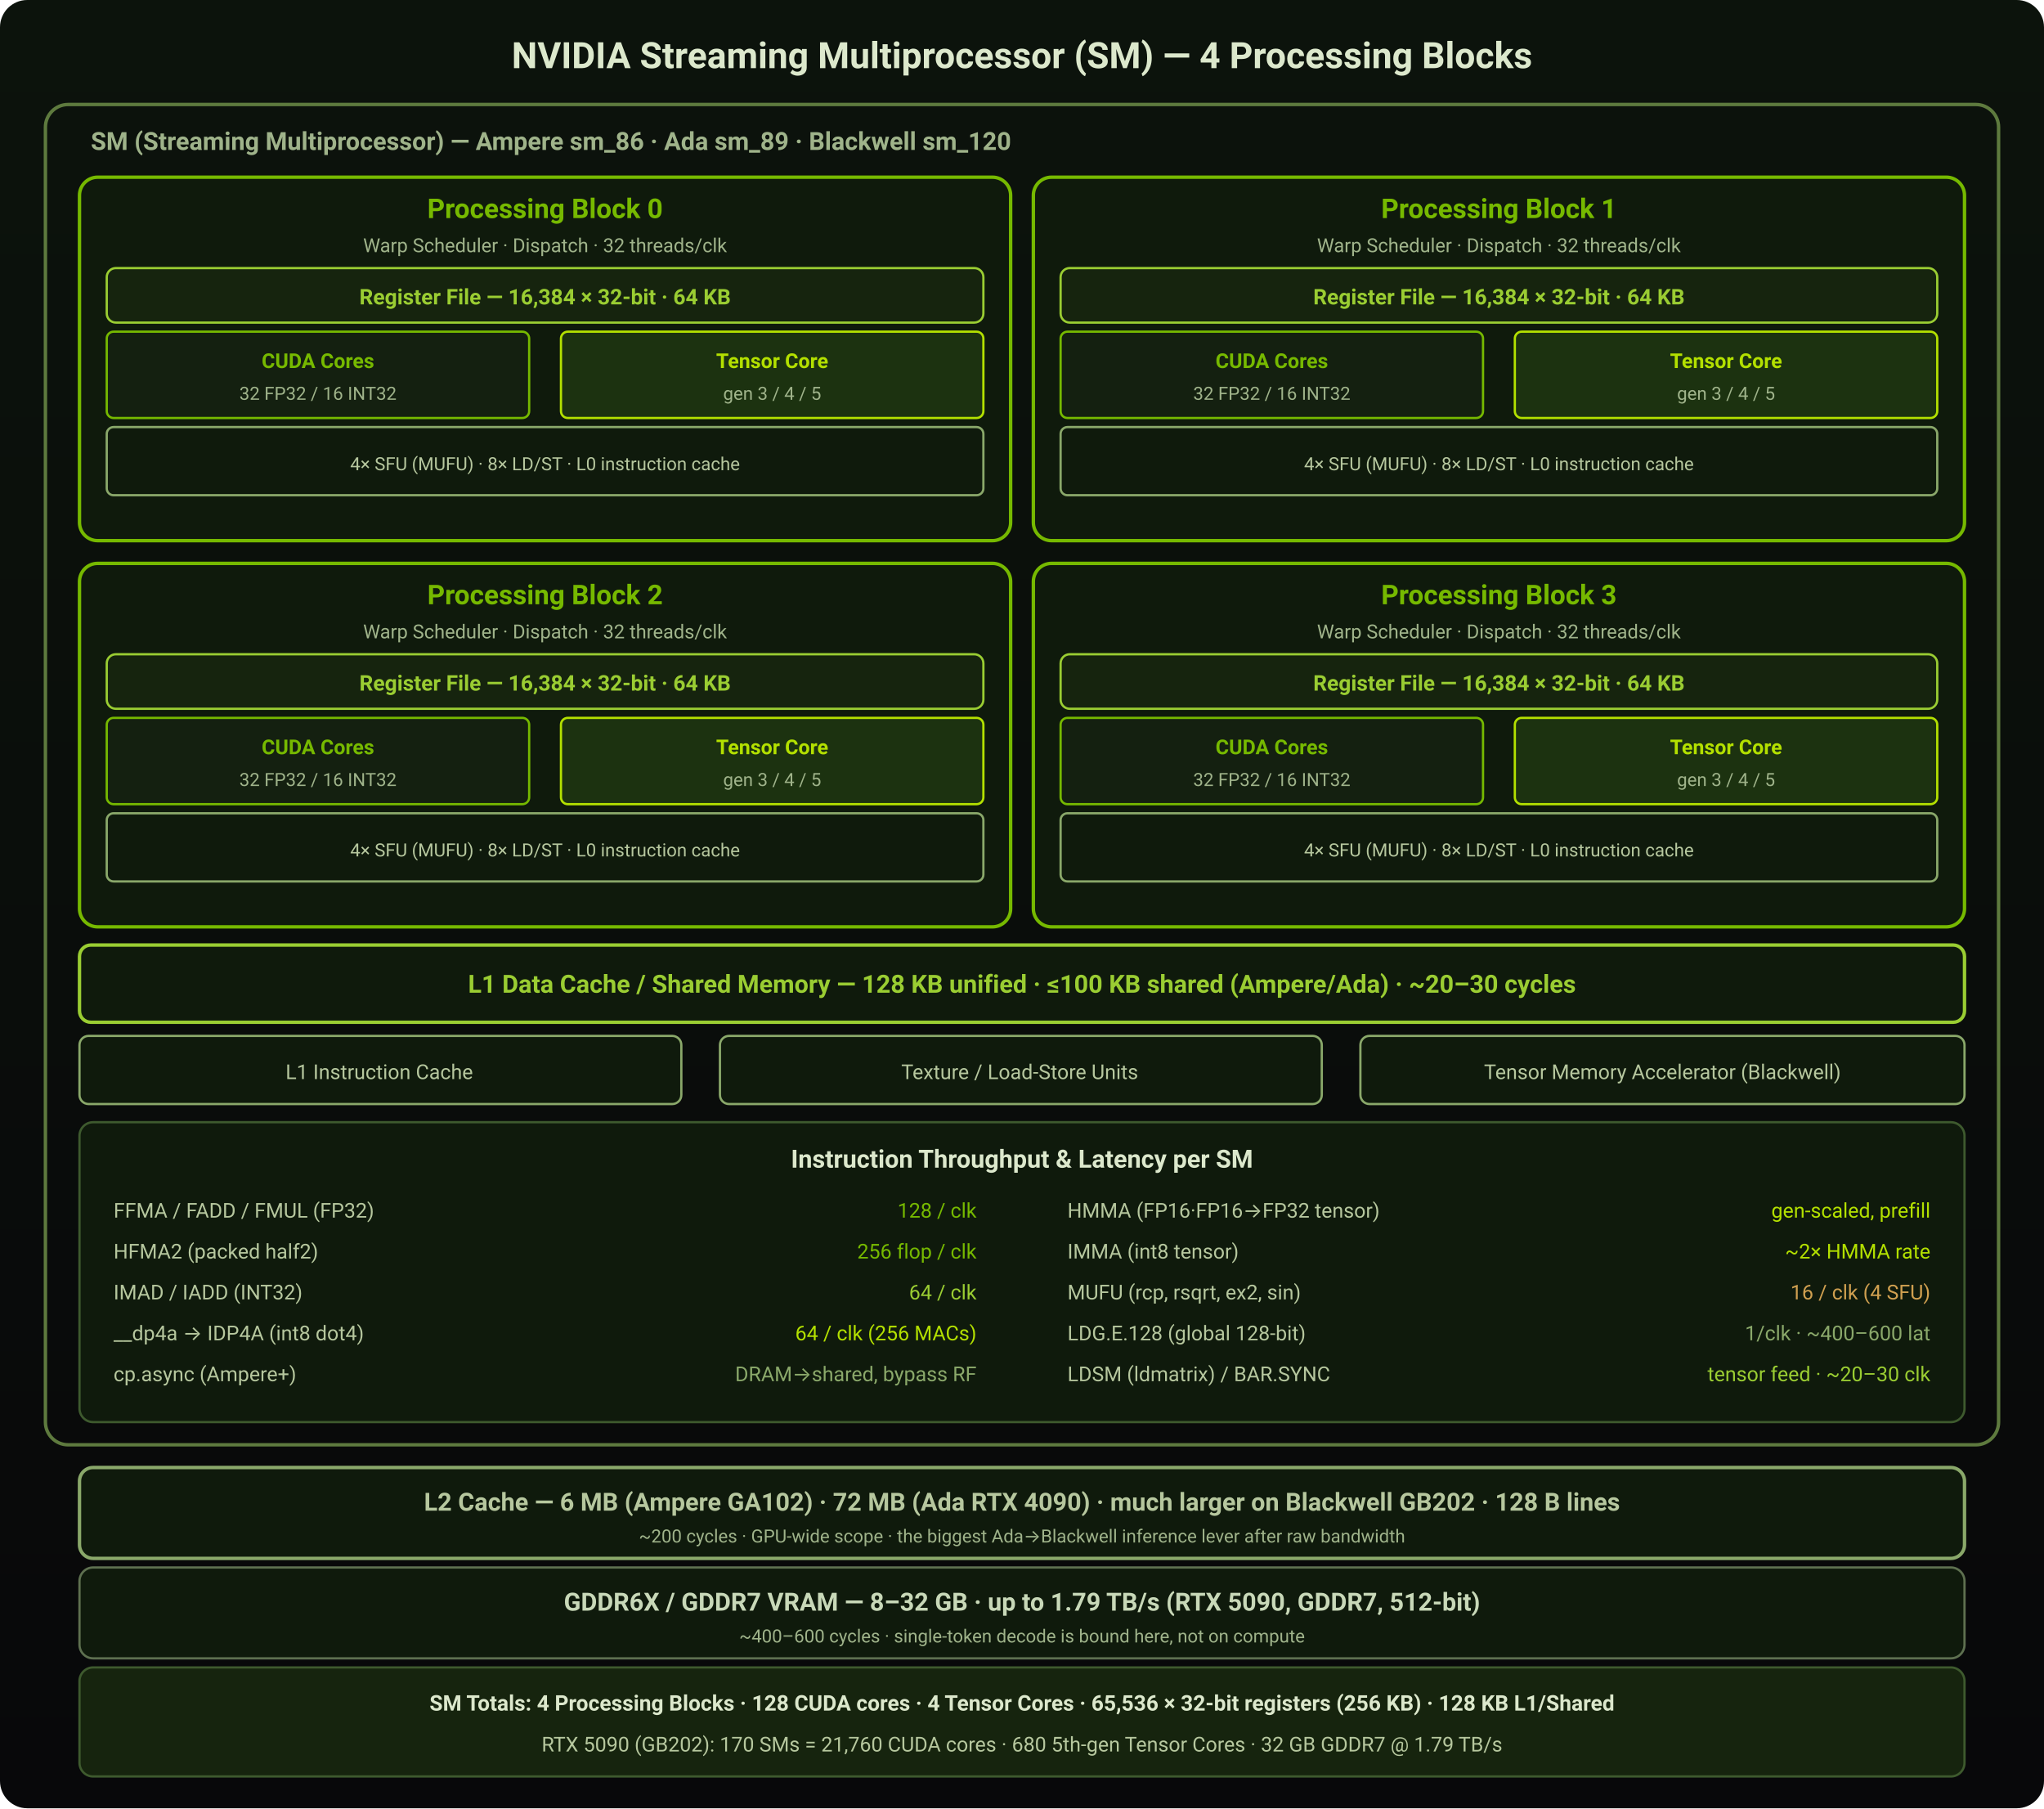
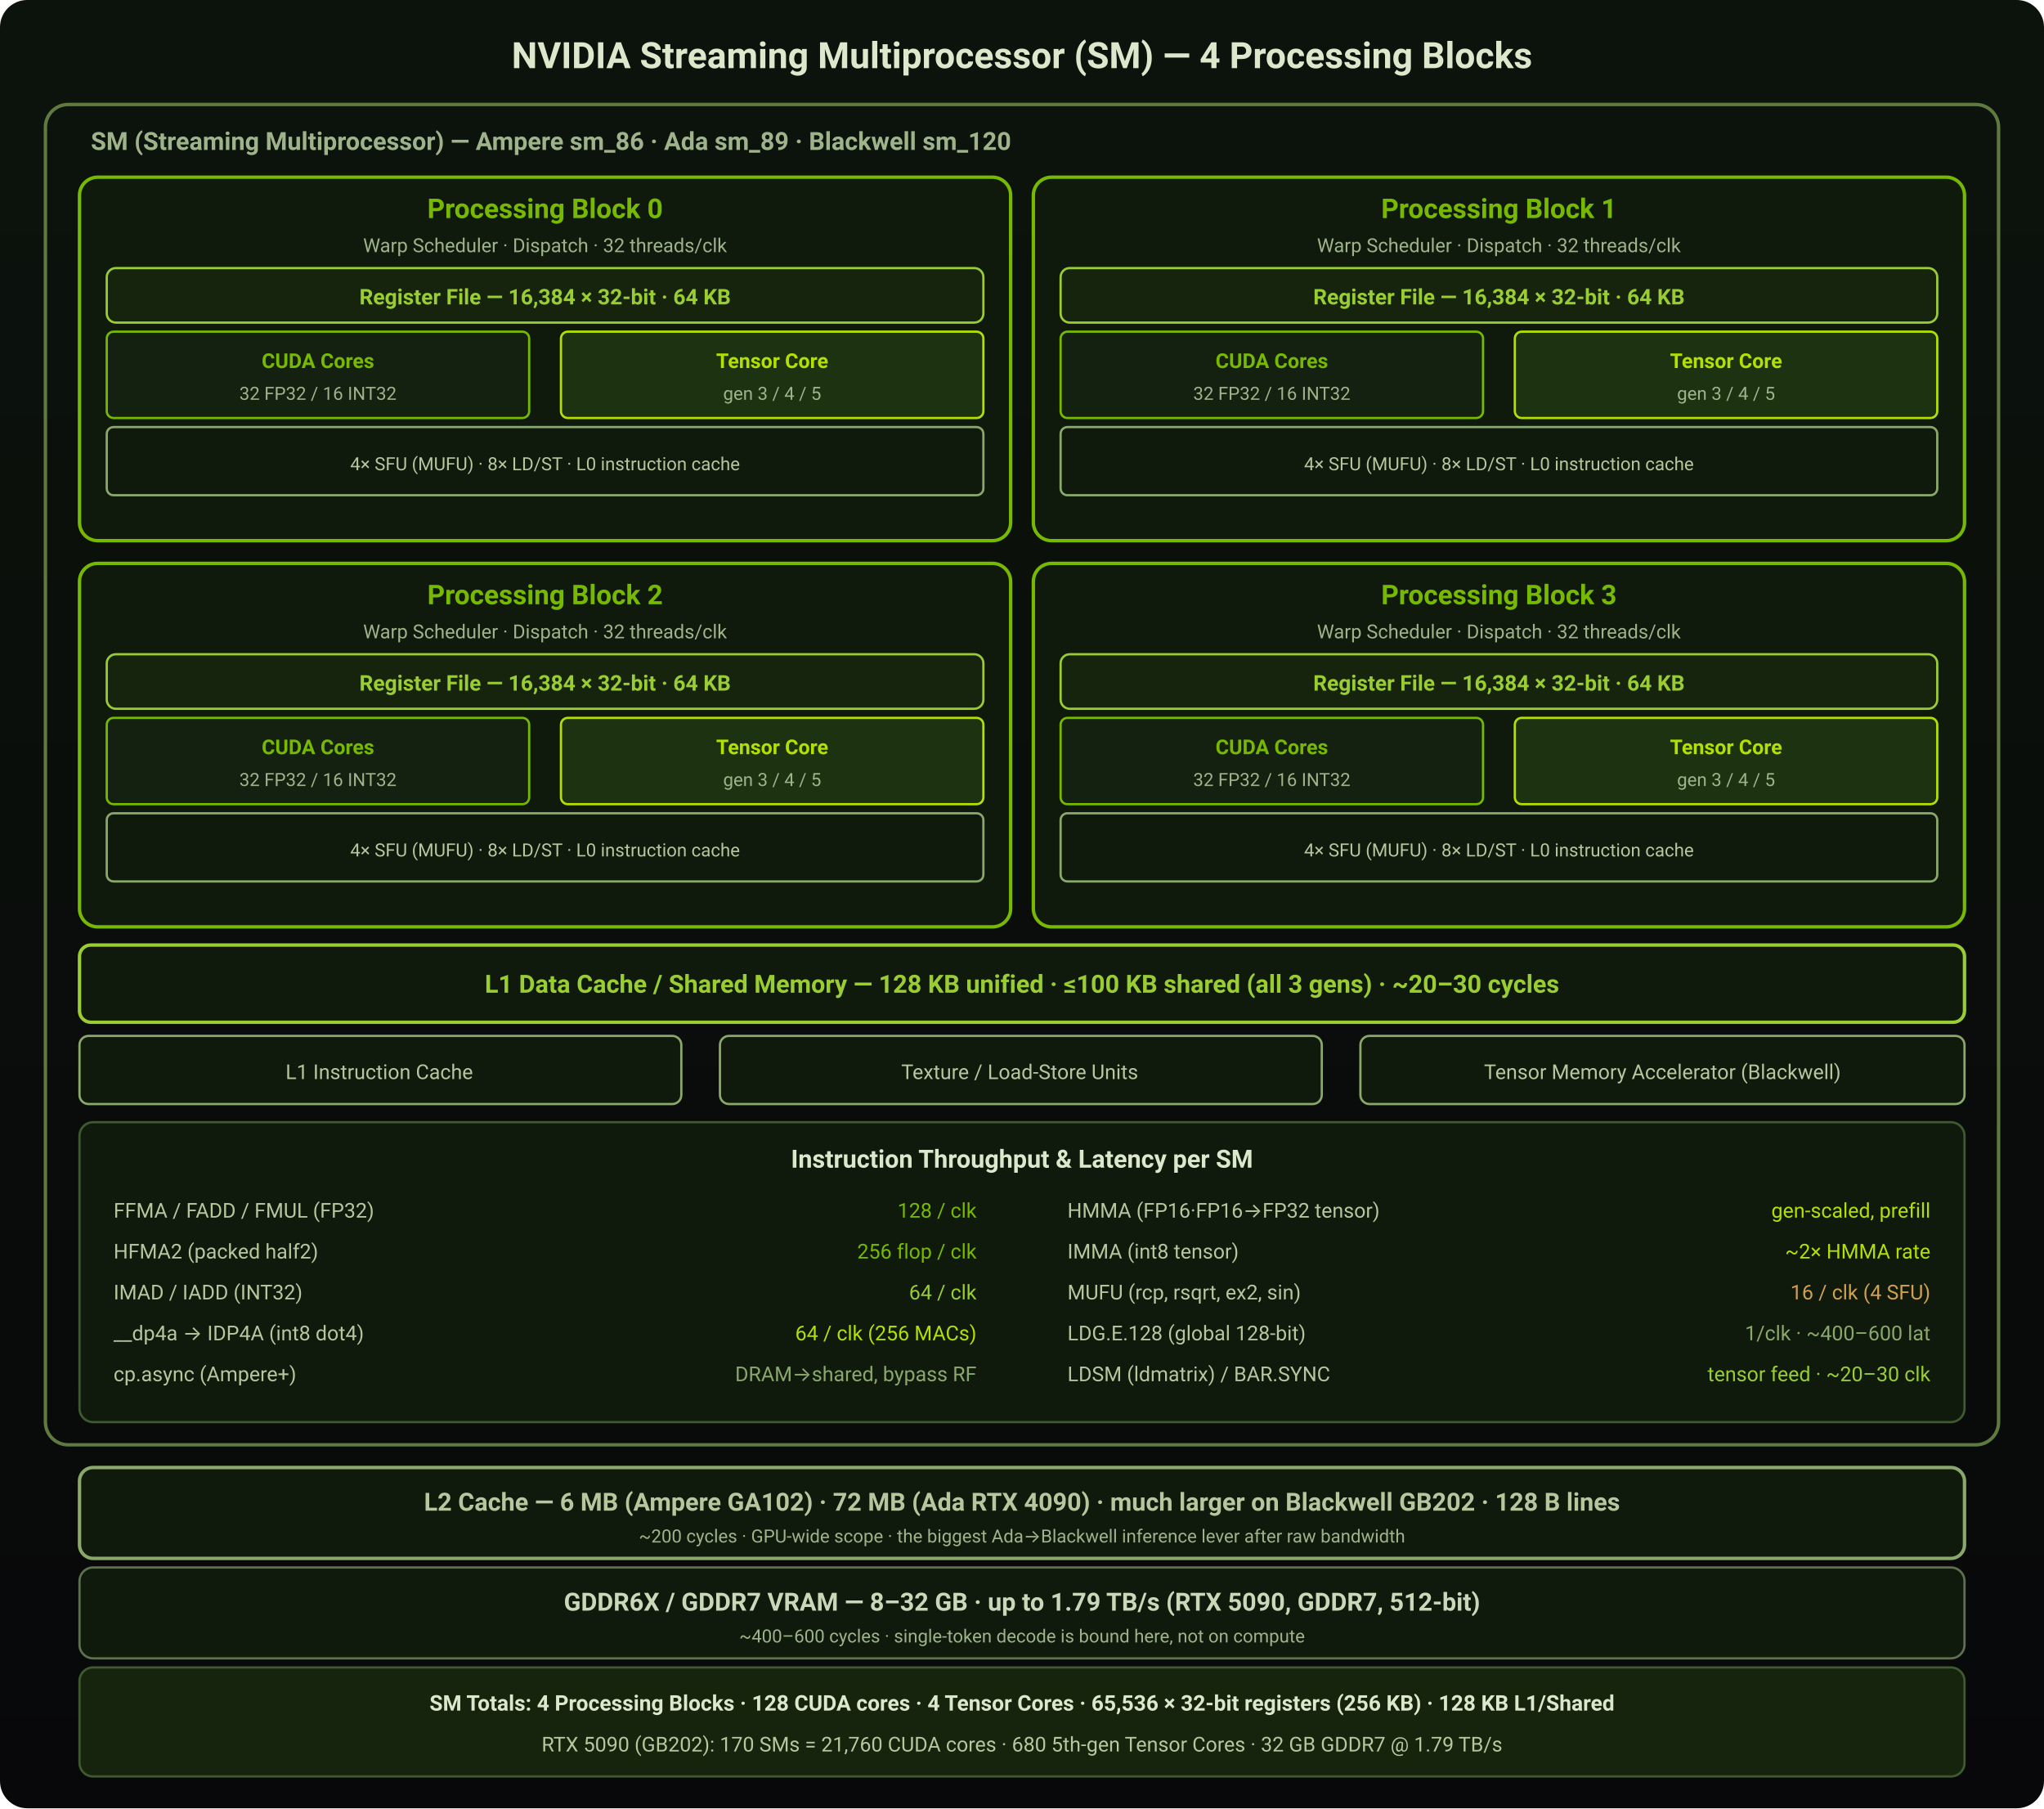
<svg xmlns="http://www.w3.org/2000/svg" viewBox="0 0 900 796" font-family="-apple-system,BlinkMacSystemFont,'Segoe UI',Roboto,sans-serif">
  <defs>
    <linearGradient id="bgnv" x1="0" y1="0" x2="0" y2="1">
      <stop offset="0%" stop-color="#0c130c" />
      <stop offset="100%" stop-color="#08080a" />
    </linearGradient>
  </defs>
  <rect width="900" height="796" rx="12" fill="url(#bgnv)" />
  <text x="450" y="30" text-anchor="middle" fill="#dce8cc" font-size="16" font-weight="600">NVIDIA Streaming Multiprocessor (SM) — 4 Processing Blocks</text>
  <rect x="20" y="46" width="860" height="590" rx="10" fill="none" stroke="#5e7a3e" stroke-width="1.5" />
  <text x="40" y="66" fill="#9fb38a" font-size="11" font-weight="600">SM (Streaming Multiprocessor) — Ampere sm_86 · Ada sm_89 · Blackwell sm_120</text>
  <rect x="35" y="78" width="410" height="160" rx="8" fill="#0f1a0c" stroke="#76b900" stroke-width="1.5" />
  <text x="240" y="96" text-anchor="middle" fill="#76b900" font-size="12" font-weight="600">Processing Block 0</text>
  <text x="240" y="111" text-anchor="middle" fill="#9fb38a" font-size="8.5">Warp Scheduler · Dispatch · 32 threads/clk</text>
  <rect x="47" y="118" width="386" height="24" rx="4" fill="#16240e" stroke="#9acd32" stroke-width="1" />
  <text x="240" y="134" text-anchor="middle" fill="#9acd32" font-size="9.5" font-weight="600">Register File — 16,384 × 32-bit · 64 KB</text>
  <rect x="47" y="146" width="186" height="38" rx="3" fill="#142010" stroke="#76b900" stroke-width="1" />
  <text x="140" y="162" text-anchor="middle" fill="#76b900" font-size="9" font-weight="600">CUDA Cores</text>
  <text x="140" y="176" text-anchor="middle" fill="#9fb38a" font-size="8">32 FP32 / 16 INT32</text>
  <rect x="247" y="146" width="186" height="38" rx="3" fill="#1c3210" stroke="#b3e000" stroke-width="1" />
  <text x="340" y="162" text-anchor="middle" fill="#b3e000" font-size="9" font-weight="600">Tensor Core</text>
  <text x="340" y="176" text-anchor="middle" fill="#9fb38a" font-size="8">gen 3 / 4 / 5</text>
  <rect x="47" y="188" width="386" height="30" rx="3" fill="#0f1a0c" stroke="#8aa86a" stroke-width="1" />
  <text x="240" y="207" text-anchor="middle" fill="#b6c79e" font-size="8">4× SFU (MUFU) · 8× LD/ST · L0 instruction cache</text>
  <rect x="455" y="78" width="410" height="160" rx="8" fill="#0f1a0c" stroke="#76b900" stroke-width="1.5" />
  <text x="660" y="96" text-anchor="middle" fill="#76b900" font-size="12" font-weight="600">Processing Block 1</text>
  <text x="660" y="111" text-anchor="middle" fill="#9fb38a" font-size="8.5">Warp Scheduler · Dispatch · 32 threads/clk</text>
  <rect x="467" y="118" width="386" height="24" rx="4" fill="#16240e" stroke="#9acd32" stroke-width="1" />
  <text x="660" y="134" text-anchor="middle" fill="#9acd32" font-size="9.5" font-weight="600">Register File — 16,384 × 32-bit · 64 KB</text>
  <rect x="467" y="146" width="186" height="38" rx="3" fill="#142010" stroke="#76b900" stroke-width="1" />
  <text x="560" y="162" text-anchor="middle" fill="#76b900" font-size="9" font-weight="600">CUDA Cores</text>
  <text x="560" y="176" text-anchor="middle" fill="#9fb38a" font-size="8">32 FP32 / 16 INT32</text>
  <rect x="667" y="146" width="186" height="38" rx="3" fill="#1c3210" stroke="#b3e000" stroke-width="1" />
  <text x="760" y="162" text-anchor="middle" fill="#b3e000" font-size="9" font-weight="600">Tensor Core</text>
  <text x="760" y="176" text-anchor="middle" fill="#9fb38a" font-size="8">gen 3 / 4 / 5</text>
  <rect x="467" y="188" width="386" height="30" rx="3" fill="#0f1a0c" stroke="#8aa86a" stroke-width="1" />
  <text x="660" y="207" text-anchor="middle" fill="#b6c79e" font-size="8">4× SFU (MUFU) · 8× LD/ST · L0 instruction cache</text>
  <rect x="35" y="248" width="410" height="160" rx="8" fill="#0f1a0c" stroke="#76b900" stroke-width="1.5" />
  <text x="240" y="266" text-anchor="middle" fill="#76b900" font-size="12" font-weight="600">Processing Block 2</text>
  <text x="240" y="281" text-anchor="middle" fill="#9fb38a" font-size="8.5">Warp Scheduler · Dispatch · 32 threads/clk</text>
  <rect x="47" y="288" width="386" height="24" rx="4" fill="#16240e" stroke="#9acd32" stroke-width="1" />
  <text x="240" y="304" text-anchor="middle" fill="#9acd32" font-size="9.5" font-weight="600">Register File — 16,384 × 32-bit · 64 KB</text>
  <rect x="47" y="316" width="186" height="38" rx="3" fill="#142010" stroke="#76b900" stroke-width="1" />
  <text x="140" y="332" text-anchor="middle" fill="#76b900" font-size="9" font-weight="600">CUDA Cores</text>
  <text x="140" y="346" text-anchor="middle" fill="#9fb38a" font-size="8">32 FP32 / 16 INT32</text>
  <rect x="247" y="316" width="186" height="38" rx="3" fill="#1c3210" stroke="#b3e000" stroke-width="1" />
  <text x="340" y="332" text-anchor="middle" fill="#b3e000" font-size="9" font-weight="600">Tensor Core</text>
  <text x="340" y="346" text-anchor="middle" fill="#9fb38a" font-size="8">gen 3 / 4 / 5</text>
  <rect x="47" y="358" width="386" height="30" rx="3" fill="#0f1a0c" stroke="#8aa86a" stroke-width="1" />
  <text x="240" y="377" text-anchor="middle" fill="#b6c79e" font-size="8">4× SFU (MUFU) · 8× LD/ST · L0 instruction cache</text>
  <rect x="455" y="248" width="410" height="160" rx="8" fill="#0f1a0c" stroke="#76b900" stroke-width="1.5" />
  <text x="660" y="266" text-anchor="middle" fill="#76b900" font-size="12" font-weight="600">Processing Block 3</text>
  <text x="660" y="281" text-anchor="middle" fill="#9fb38a" font-size="8.5">Warp Scheduler · Dispatch · 32 threads/clk</text>
  <rect x="467" y="288" width="386" height="24" rx="4" fill="#16240e" stroke="#9acd32" stroke-width="1" />
  <text x="660" y="304" text-anchor="middle" fill="#9acd32" font-size="9.5" font-weight="600">Register File — 16,384 × 32-bit · 64 KB</text>
  <rect x="467" y="316" width="186" height="38" rx="3" fill="#142010" stroke="#76b900" stroke-width="1" />
  <text x="560" y="332" text-anchor="middle" fill="#76b900" font-size="9" font-weight="600">CUDA Cores</text>
  <text x="560" y="346" text-anchor="middle" fill="#9fb38a" font-size="8">32 FP32 / 16 INT32</text>
  <rect x="667" y="316" width="186" height="38" rx="3" fill="#1c3210" stroke="#b3e000" stroke-width="1" />
  <text x="760" y="332" text-anchor="middle" fill="#b3e000" font-size="9" font-weight="600">Tensor Core</text>
  <text x="760" y="346" text-anchor="middle" fill="#9fb38a" font-size="8">gen 3 / 4 / 5</text>
  <rect x="467" y="358" width="386" height="30" rx="3" fill="#0f1a0c" stroke="#8aa86a" stroke-width="1" />
  <text x="660" y="377" text-anchor="middle" fill="#b6c79e" font-size="8">4× SFU (MUFU) · 8× LD/ST · L0 instruction cache</text>
  <rect x="35" y="416" width="830" height="34" rx="5" fill="#0f1a0c" stroke="#9acd32" stroke-width="1.5" />
-   <text x="450" y="437" text-anchor="middle" fill="#9acd32" font-size="11" font-weight="600">L1 Data Cache / Shared Memory — 128 KB unified · ≤100 KB shared (Ampere/Ada) · ~20–30 cycles</text>
+   <text x="450" y="437" text-anchor="middle" fill="#9acd32" font-size="11" font-weight="600">L1 Data Cache / Shared Memory — 128 KB unified · ≤100 KB shared (all 3 gens) · ~20–30 cycles</text>
  <rect x="35" y="456" width="265" height="30" rx="4" fill="#0f1a0c" stroke="#8aa86a" stroke-width="1" />
  <text x="167" y="475" text-anchor="middle" fill="#b6c79e" font-size="9">L1 Instruction Cache</text>
  <rect x="317" y="456" width="265" height="30" rx="4" fill="#0f1a0c" stroke="#8aa86a" stroke-width="1" />
  <text x="449" y="475" text-anchor="middle" fill="#b6c79e" font-size="9">Texture / Load-Store Units</text>
  <rect x="599" y="456" width="266" height="30" rx="4" fill="#0f1a0c" stroke="#8aa86a" stroke-width="1" />
  <text x="732" y="475" text-anchor="middle" fill="#b6c79e" font-size="9">Tensor Memory Accelerator (Blackwell)</text>
  <rect x="35" y="494" width="830" height="132" rx="6" fill="#0f1a0c" stroke="#3e5a2e" stroke-width="1" />
  <text x="450" y="514" text-anchor="middle" fill="#dce8cc" font-size="11" font-weight="600">Instruction Throughput &amp; Latency per SM</text>
  <text x="50" y="536" fill="#b6c79e" font-size="9">FFMA / FADD / FMUL (FP32)</text>
  <text x="430" y="536" text-anchor="end" fill="#76b900" font-size="9">128 / clk</text>
  <text x="50" y="554" fill="#b6c79e" font-size="9">HFMA2 (packed half2)</text>
  <text x="430" y="554" text-anchor="end" fill="#76b900" font-size="9">256 flop / clk</text>
  <text x="50" y="572" fill="#b6c79e" font-size="9">IMAD / IADD (INT32)</text>
  <text x="430" y="572" text-anchor="end" fill="#9acd32" font-size="9">64 / clk</text>
  <text x="50" y="590" fill="#b6c79e" font-size="9">__dp4a → IDP4A (int8 dot4)</text>
  <text x="430" y="590" text-anchor="end" fill="#b3e000" font-size="9">64 / clk (256 MACs)</text>
  <text x="50" y="608" fill="#b6c79e" font-size="9">cp.async (Ampere+)</text>
  <text x="430" y="608" text-anchor="end" fill="#8aa86a" font-size="9">DRAM→shared, bypass RF</text>
  <text x="470" y="536" fill="#b6c79e" font-size="9">HMMA (FP16·FP16→FP32 tensor)</text>
  <text x="850" y="536" text-anchor="end" fill="#b3e000" font-size="9">gen-scaled, prefill</text>
  <text x="470" y="554" fill="#b6c79e" font-size="9">IMMA (int8 tensor)</text>
  <text x="850" y="554" text-anchor="end" fill="#b3e000" font-size="9">~2× HMMA rate</text>
  <text x="470" y="572" fill="#b6c79e" font-size="9">MUFU (rcp, rsqrt, ex2, sin)</text>
  <text x="850" y="572" text-anchor="end" fill="#d0a050" font-size="9">16 / clk (4 SFU)</text>
  <text x="470" y="590" fill="#b6c79e" font-size="9">LDG.E.128 (global 128-bit)</text>
  <text x="850" y="590" text-anchor="end" fill="#8aa86a" font-size="9">1/clk · ~400–600 lat</text>
  <text x="470" y="608" fill="#b6c79e" font-size="9">LDSM (ldmatrix) / BAR.SYNC</text>
  <text x="850" y="608" text-anchor="end" fill="#9acd32" font-size="9">tensor feed · ~20–30 clk</text>
  <rect x="35" y="646" width="830" height="40" rx="6" fill="#0f1a0c" stroke="#8aa86a" stroke-width="1.5" />
  <text x="450" y="665" text-anchor="middle" fill="#b6c79e" font-size="11" font-weight="600">L2 Cache — 6 MB (Ampere GA102) · 72 MB (Ada RTX 4090) · much larger on Blackwell GB202 · 128 B lines</text>
  <text x="450" y="679" text-anchor="middle" fill="#9fb38a" font-size="8">~200 cycles · GPU-wide scope · the biggest Ada→Blackwell inference lever after raw bandwidth</text>
  <rect x="35" y="690" width="830" height="40" rx="6" fill="#0f1a0c" stroke="#5e7050" stroke-width="1" />
  <text x="450" y="709" text-anchor="middle" fill="#c8d8b8" font-size="11" font-weight="600">GDDR6X / GDDR7 VRAM — 8–32 GB · up to 1.79 TB/s (RTX 5090, GDDR7, 512-bit)</text>
  <text x="450" y="723" text-anchor="middle" fill="#9fb38a" font-size="8">~400–600 cycles · single-token decode is bound here, not on compute</text>
  <rect x="35" y="734" width="830" height="48" rx="6" fill="#16240e" stroke="#3e5a2e" stroke-width="1" />
  <text x="450" y="753" text-anchor="middle" fill="#dce8cc" font-size="9.5" font-weight="600">SM Totals: 4 Processing Blocks · 128 CUDA cores · 4 Tensor Cores · 65,536 × 32-bit registers (256 KB) · 128 KB L1/Shared</text>
  <text x="450" y="771" text-anchor="middle" fill="#b6c79e" font-size="9">RTX 5090 (GB202): 170 SMs = 21,760 CUDA cores · 680 5th-gen Tensor Cores · 32 GB GDDR7 @ 1.79 TB/s</text>
</svg>
